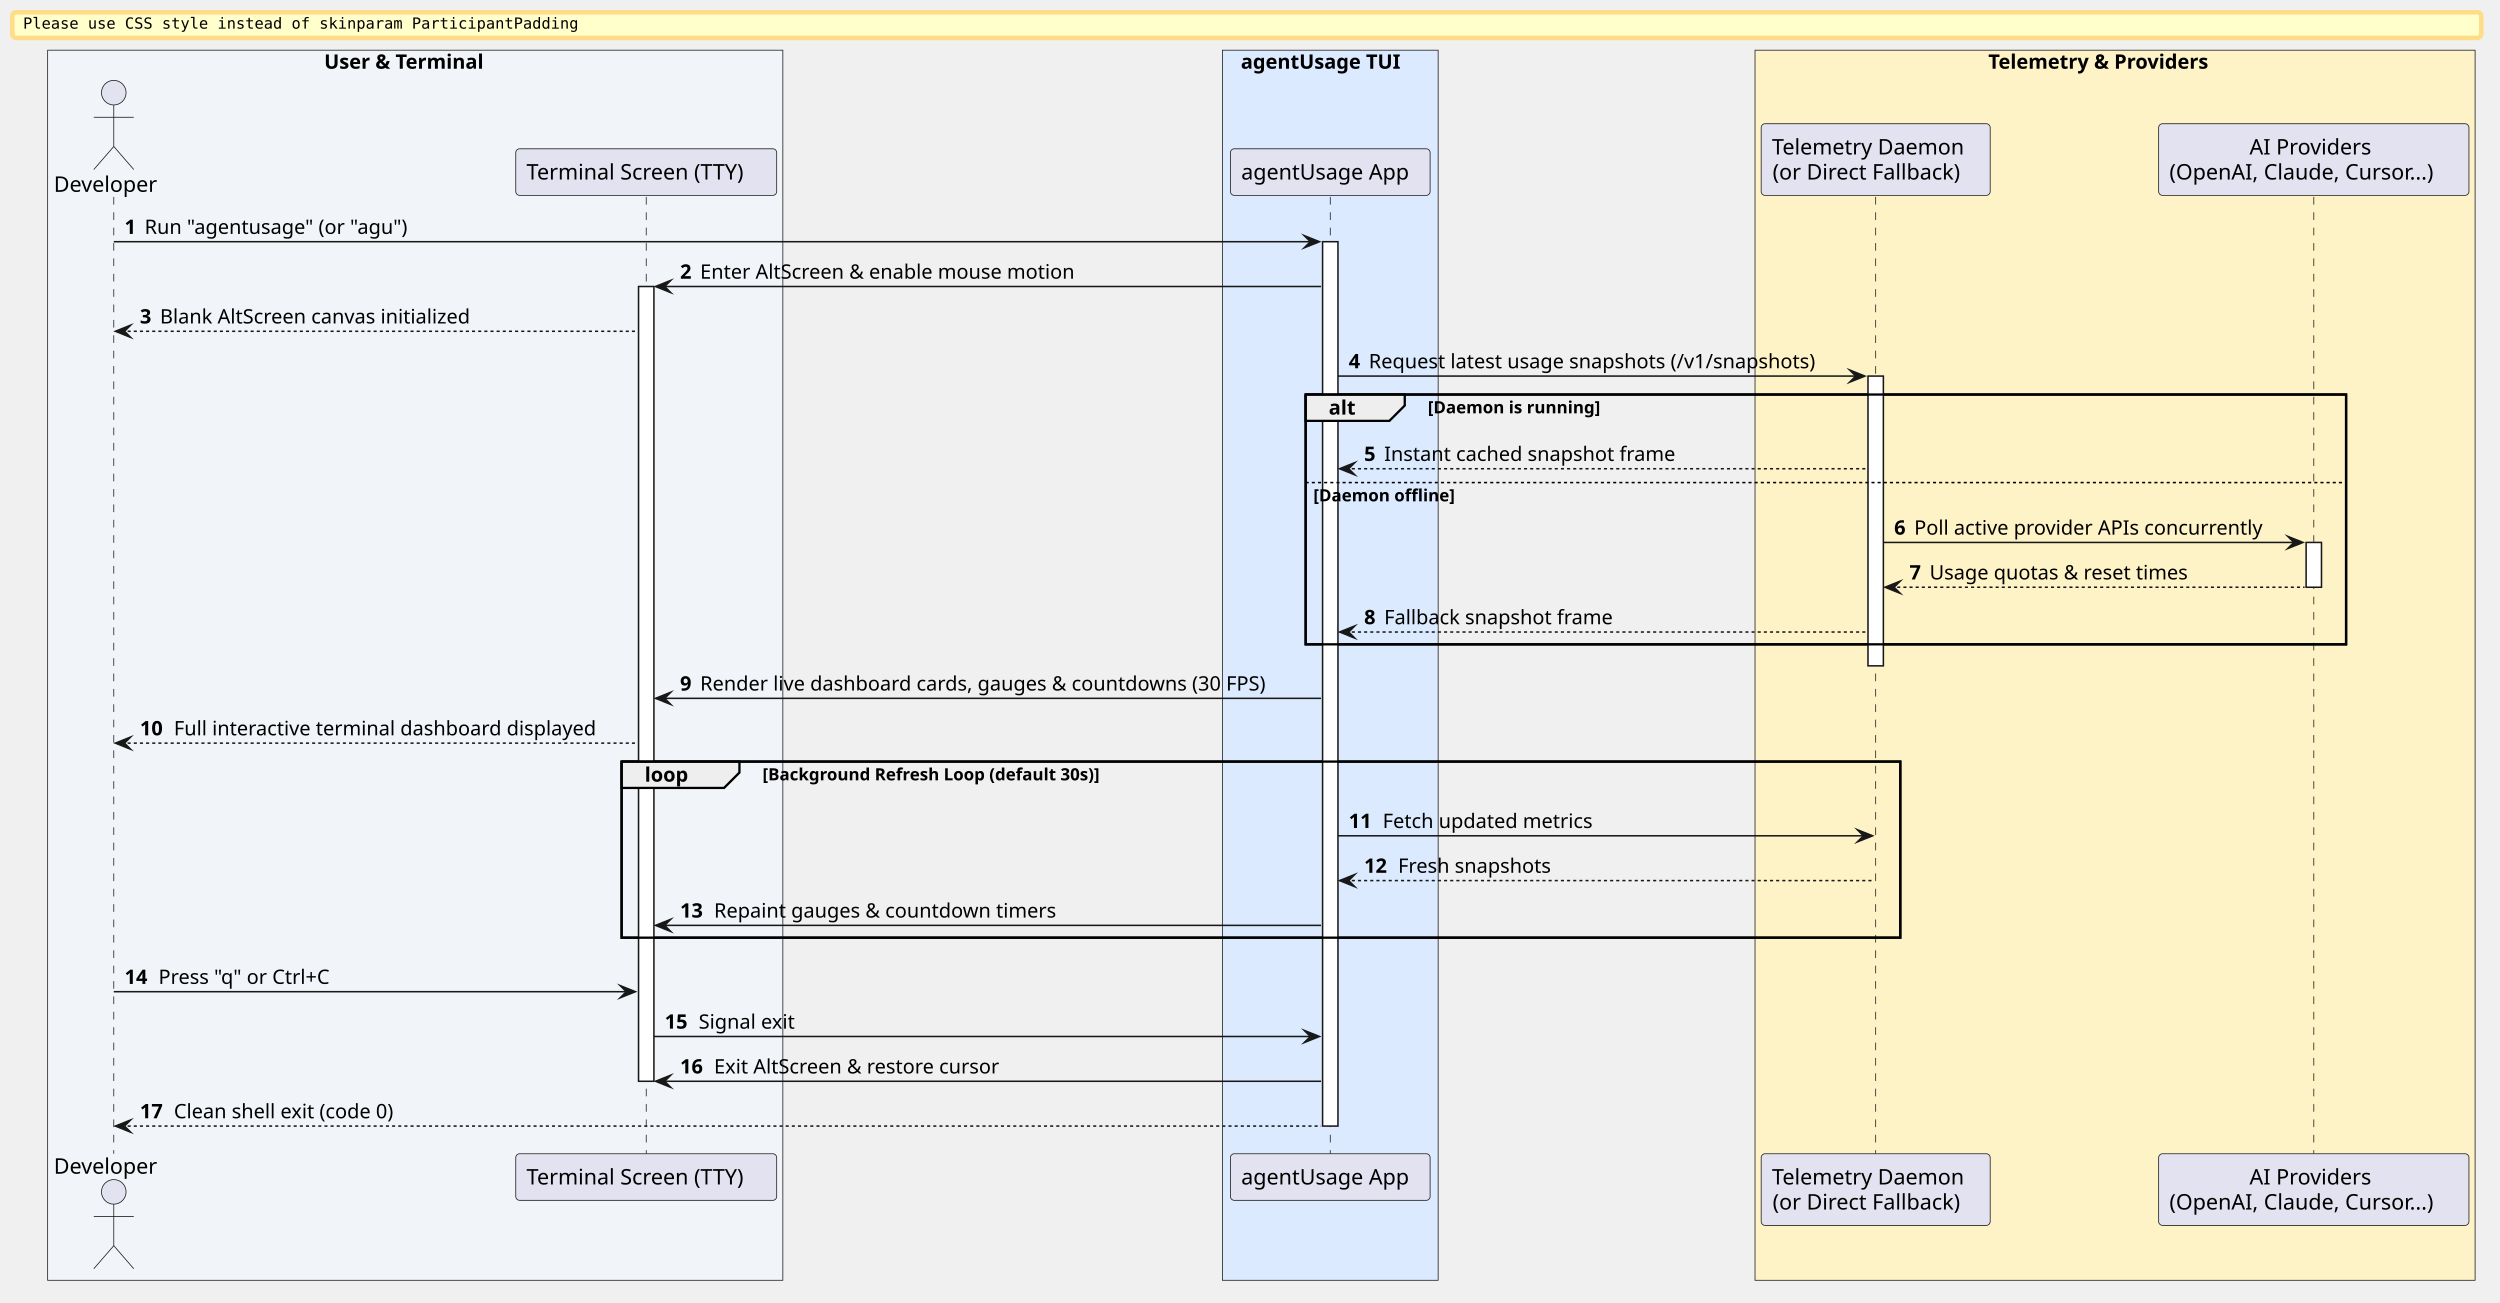
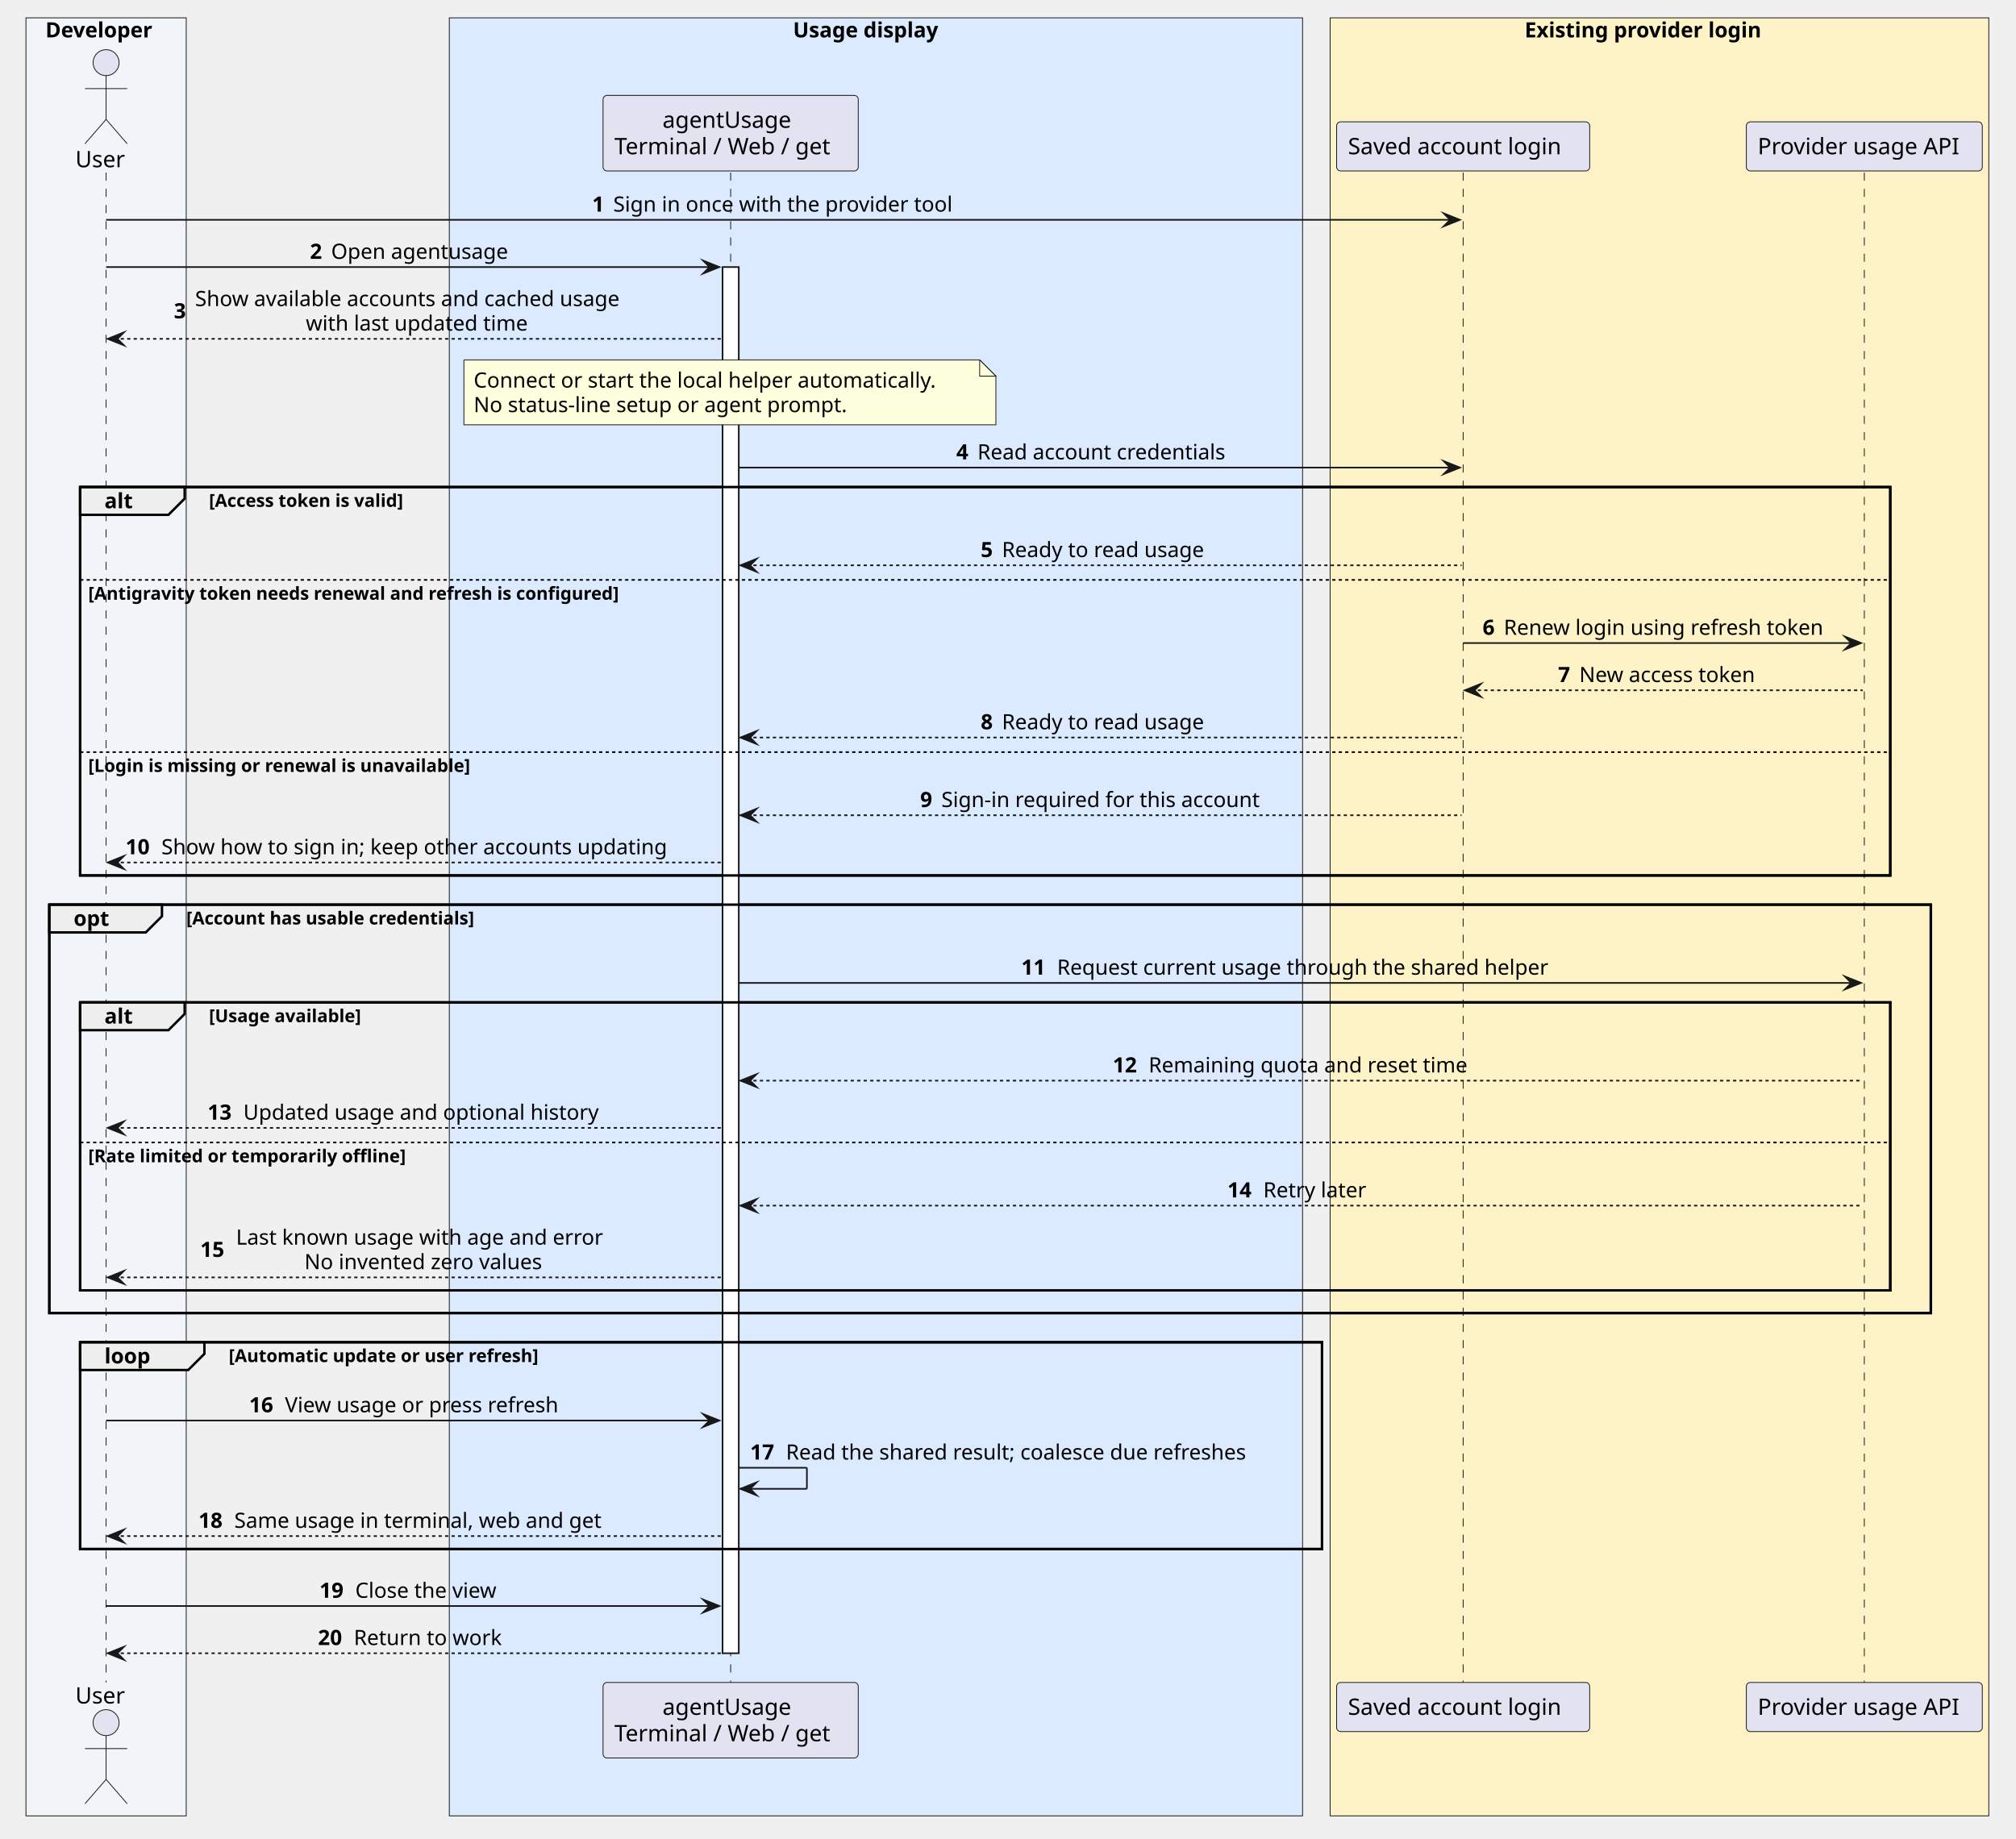
- <svg xmlns="http://www.w3.org/2000/svg" version="1.1" data-diagram-type="SEQUENCE" style="width:1626px;height:847px;background:#FFFFFF;" width="1626px" height="847px" viewBox="0 0 1626 847" zoomAndPan="magnify" preserveAspectRatio="none" contentStyleType="text/css">
+ <svg xmlns="http://www.w3.org/2000/svg" version="1.1" data-diagram-type="SEQUENCE" style="width:1243px;height:1134px;background:#FFFFFF;" width="1243px" height="1134px" viewBox="0 0 1243 1134" zoomAndPan="magnify" preserveAspectRatio="none" contentStyleType="text/css">
  <defs />
  <g font-family="sans-serif" lengthAdjust="spacing">
-     <rect x="8" y="8" width="1605.8" height="16.641" fill="#FFC" style="stroke:#FD8;stroke-width:3;" rx="2.5" ry="2.5" />
-     <text x="15" y="18.641" fill="#000" font-size="10" textLength="361.23" font-family="monospace">Please use CSS style instead of skinparam ParticipantPadding</text>
-     <rect x="31" y="32.641" width="478.164" height="800.055" fill="#F1F5F9" style="stroke:#181818;stroke-width:0.5;" />
-     <text x="210.836" y="44.708" fill="#000" font-size="13" textLength="118.492" font-weight="700">User &amp; Terminal</text>
-     <rect x="795.037" y="32.641" width="140.34" height="800.055" fill="#DBEAFE" style="stroke:#181818;stroke-width:0.5;" />
-     <text x="807.037" y="44.708" fill="#000" font-size="13" textLength="116.34" font-weight="700">agentUsage TUI</text>
-     <rect x="1141.47" y="32.641" width="468.331" height="800.055" fill="#FEF3C7" style="stroke:#181818;stroke-width:0.5;" />
-     <text x="1293.195" y="44.708" fill="#000" font-size="13" textLength="164.88" font-weight="700">Telemetry &amp; Providers</text>
-     <rect x="849.207" y="256.602" width="676.688" height="162.469" fill="none" style="stroke:#000;stroke-width:1.5;" />
-     <rect x="404.309" y="495.336" width="831.635" height="114.531" fill="none" style="stroke:#000;stroke-width:1.5;" />
+     <rect x="16" y="11" width="98.82" height="1108.859" fill="#F1F5F9" style="stroke:#181818;stroke-width:0.5;" />
+     <text x="28" y="23.067" fill="#000" font-size="13" textLength="74.82" font-weight="700">Developer</text>
+     <rect x="277.027" y="11" width="526.091" height="1108.859" fill="#DBEAFE" style="stroke:#181818;stroke-width:0.5;" />
+     <text x="488.961" y="23.067" fill="#000" font-size="13" textLength="102.223" font-weight="700">Usage display</text>
+     <rect x="820.117" y="11" width="406.109" height="1108.859" fill="#FEF3C7" style="stroke:#181818;stroke-width:0.5;" />
+     <text x="940.043" y="23.067" fill="#000" font-size="13" textLength="166.258" font-weight="700">Existing provider login</text>
+     <rect x="49.41" y="300.359" width="1116.072" height="239.539" fill="none" style="stroke:#000;stroke-width:1.5;" />
+     <rect x="30.41" y="557.898" width="1160.072" height="251.867" fill="none" style="stroke:#000;stroke-width:1.5;" />
+     <rect x="49.41" y="618.164" width="1116.072" height="177.602" fill="none" style="stroke:#000;stroke-width:1.5;" />
+     <rect x="49.41" y="827.766" width="765.708" height="127.531" fill="none" style="stroke:#000;stroke-width:1.5;" />
    <g>
-       <rect x="70.501" y="128.07" width="8" height="622.328" fill="#000" fill-opacity="0" />
-       <line x1="74.001" y1="128.07" x2="74.001" y2="750.398" style="stroke:#181818;stroke-width:0.5;stroke-dasharray:5,5;" />
+       <rect x="61.91" y="106.43" width="8" height="931.133" fill="#000" fill-opacity="0" />
+       <line x1="65.41" y1="106.43" x2="65.41" y2="1037.563" style="stroke:#181818;stroke-width:0.5;stroke-dasharray:5,5;" />
    </g>
    <g>
-       <rect x="416.809" y="128.07" width="8" height="622.328" fill="#000" fill-opacity="0" />
-       <line x1="420.309" y1="128.07" x2="420.309" y2="750.398" style="stroke:#181818;stroke-width:0.5;stroke-dasharray:5,5;" />
+       <rect x="447.002" y="106.43" width="8" height="931.133" fill="#000" fill-opacity="0" />
+       <line x1="450.502" y1="106.43" x2="450.502" y2="1037.563" style="stroke:#181818;stroke-width:0.5;stroke-dasharray:5,5;" />
    </g>
    <g>
-       <rect x="415.309" y="186.336" width="10" height="516.93" fill="#FFF" style="stroke:#181818;stroke-width:1;" />
+       <rect x="445.502" y="164.695" width="10" height="854.867" fill="#FFF" style="stroke:#181818;stroke-width:1;" />
    </g>
    <g>
-       <rect x="861.707" y="128.07" width="8" height="622.328" fill="#000" fill-opacity="0" />
-       <line x1="865.207" y1="128.07" x2="865.207" y2="750.398" style="stroke:#181818;stroke-width:0.5;stroke-dasharray:5,5;" />
+       <rect x="898.633" y="106.43" width="8" height="931.133" fill="#000" fill-opacity="0" />
+       <line x1="902.133" y1="106.43" x2="902.133" y2="1037.563" style="stroke:#181818;stroke-width:0.5;stroke-dasharray:5,5;" />
    </g>
    <g>
-       <rect x="860.207" y="157.203" width="10" height="575.195" fill="#FFF" style="stroke:#181818;stroke-width:1;" />
+       <rect x="1145.982" y="106.43" width="8" height="931.133" fill="#000" fill-opacity="0" />
+       <line x1="1149.482" y1="106.43" x2="1149.482" y2="1037.563" style="stroke:#181818;stroke-width:0.5;stroke-dasharray:5,5;" />
    </g>
-     <g>
-       <rect x="1216.444" y="128.07" width="8" height="622.328" fill="#000" fill-opacity="0" />
-       <line x1="1219.944" y1="128.07" x2="1219.944" y2="750.398" style="stroke:#181818;stroke-width:0.5;stroke-dasharray:5,5;" />
-     </g>
-     <g>
-       <rect x="1214.944" y="244.602" width="10" height="188.469" fill="#FFF" style="stroke:#181818;stroke-width:1;" />
-     </g>
-     <g>
-       <rect x="1501.395" y="128.07" width="8" height="622.328" fill="#000" fill-opacity="0" />
-       <line x1="1504.895" y1="128.07" x2="1504.895" y2="750.398" style="stroke:#181818;stroke-width:0.5;stroke-dasharray:5,5;" />
-     </g>
-     <g>
-       <rect x="1499.895" y="352.805" width="10" height="29.133" fill="#FFF" style="stroke:#181818;stroke-width:1;" />
-     </g>
-     <text x="35" y="124.769" fill="#000" font-size="14" textLength="72.003">Developer</text>
-     <ellipse cx="74.001" cy="60.273" rx="8" ry="8" fill="#E2E2F0" style="stroke:#181818;stroke-width:0.5;" />
-     <path d="M74.001,68.273 L74.001,95.273 M61.001,76.273 L87.001,76.273 M74.001,95.273 L61.001,110.273 M74.001,95.273 L87.001,110.273" style="stroke:#181818;stroke-width:0.5;" fill="none" />
-     <rect x="335.455" y="96.773" width="169.709" height="30.297" fill="#E2E2F0" style="stroke:#181818;stroke-width:0.5;" rx="2.5" ry="2.5" />
-     <text x="342.455" y="116.769" fill="#000" font-size="14" textLength="155.709">Terminal Screen (TTY)</text>
-     <rect x="800.275" y="96.773" width="129.862" height="30.297" fill="#E2E2F0" style="stroke:#181818;stroke-width:0.5;" rx="2.5" ry="2.5" />
-     <text x="807.275" y="116.769" fill="#000" font-size="14" textLength="115.862">agentUsage App</text>
-     <rect x="1145.47" y="80.477" width="148.948" height="46.594" fill="#E2E2F0" style="stroke:#181818;stroke-width:0.5;" rx="2.5" ry="2.5" />
-     <text x="1152.47" y="100.472" fill="#000" font-size="14" textLength="134.948">Telemetry Daemon</text>
-     <text x="1152.917" y="116.769" fill="#000" font-size="14" textLength="134.053">(or Direct Fallback)</text>
-     <rect x="1403.99" y="80.477" width="201.811" height="46.594" fill="#E2E2F0" style="stroke:#181818;stroke-width:0.5;" rx="2.5" ry="2.5" />
-     <text x="1463.073" y="100.472" fill="#000" font-size="14" textLength="83.645">AI Providers</text>
-     <text x="1410.99" y="116.769" fill="#000" font-size="14" textLength="187.811">(OpenAI, Claude, Cursor...)</text>
-     <text x="35" y="763.394" fill="#000" font-size="14" textLength="72.003">Developer</text>
-     <ellipse cx="74.001" cy="775.195" rx="8" ry="8" fill="#E2E2F0" style="stroke:#181818;stroke-width:0.5;" />
-     <path d="M74.001,783.195 L74.001,810.195 M61.001,791.195 L87.001,791.195 M74.001,810.195 L61.001,825.195 M74.001,810.195 L87.001,825.195" style="stroke:#181818;stroke-width:0.5;" fill="none" />
-     <rect x="335.455" y="750.398" width="169.709" height="30.297" fill="#E2E2F0" style="stroke:#181818;stroke-width:0.5;" rx="2.5" ry="2.5" />
-     <text x="342.455" y="770.394" fill="#000" font-size="14" textLength="155.709">Terminal Screen (TTY)</text>
-     <rect x="800.275" y="750.398" width="129.862" height="30.297" fill="#E2E2F0" style="stroke:#181818;stroke-width:0.5;" rx="2.5" ry="2.5" />
-     <text x="807.275" y="770.394" fill="#000" font-size="14" textLength="115.862">agentUsage App</text>
-     <rect x="1145.47" y="750.398" width="148.948" height="46.594" fill="#E2E2F0" style="stroke:#181818;stroke-width:0.5;" rx="2.5" ry="2.5" />
-     <text x="1152.47" y="770.394" fill="#000" font-size="14" textLength="134.948">Telemetry Daemon</text>
-     <text x="1152.917" y="786.69" fill="#000" font-size="14" textLength="134.053">(or Direct Fallback)</text>
-     <rect x="1403.99" y="750.398" width="201.811" height="46.594" fill="#E2E2F0" style="stroke:#181818;stroke-width:0.5;" rx="2.5" ry="2.5" />
-     <text x="1463.073" y="770.394" fill="#000" font-size="14" textLength="83.645">AI Providers</text>
-     <text x="1410.99" y="786.69" fill="#000" font-size="14" textLength="187.811">(OpenAI, Claude, Cursor...)</text>
-     <polygon points="848.207,153.203,858.207,157.203,848.207,161.203,852.207,157.203" fill="#181818" style="stroke:#181818;stroke-width:1;stroke-linejoin:miter;stroke-miterlimit:10;" />
-     <line x1="74.001" y1="157.203" x2="854.207" y2="157.203" style="stroke:#181818;stroke-width:1;" />
-     <text x="81.001" y="152.137" fill="#000" font-size="13" font-weight="700">1</text>
-     <text x="94.047" y="152.137" fill="#000" font-size="13" textLength="186.507">Run "agentusage" (or "agu")</text>
-     <polygon points="436.309,182.336,426.309,186.336,436.309,190.336,432.309,186.336" fill="#181818" style="stroke:#181818;stroke-width:1;stroke-linejoin:miter;stroke-miterlimit:10;" />
-     <line x1="430.309" y1="186.336" x2="859.207" y2="186.336" style="stroke:#181818;stroke-width:1;" />
-     <text x="442.309" y="181.27" fill="#000" font-size="13" font-weight="700">2</text>
-     <text x="455.354" y="181.27" fill="#000" font-size="13" textLength="261.485">Enter AltScreen &amp; enable mouse motion</text>
-     <polygon points="85.001,211.469,75.001,215.469,85.001,219.469,81.001,215.469" fill="#181818" style="stroke:#181818;stroke-width:1;stroke-linejoin:miter;stroke-miterlimit:10;" />
-     <line x1="79.001" y1="215.469" x2="414.309" y2="215.469" style="stroke:#181818;stroke-width:1;stroke-dasharray:2,2;" />
-     <text x="91.001" y="210.403" fill="#000" font-size="13" font-weight="700">3</text>
-     <text x="104.047" y="210.403" fill="#000" font-size="13" textLength="219.464">Blank AltScreen canvas initialized</text>
-     <polygon points="1202.944,240.602,1212.944,244.602,1202.944,248.602,1206.944,244.602" fill="#181818" style="stroke:#181818;stroke-width:1;stroke-linejoin:miter;stroke-miterlimit:10;" />
-     <line x1="870.207" y1="244.602" x2="1208.944" y2="244.602" style="stroke:#181818;stroke-width:1;" />
-     <text x="877.207" y="239.536" fill="#000" font-size="13" font-weight="700">4</text>
-     <text x="890.252" y="239.536" fill="#000" font-size="13" textLength="312.692">Request latest usage snapshots (/v1/snapshots)</text>
-     <path d="M849.207,256.602 L913.649,256.602 L913.649,263.734 L903.649,273.734 L849.207,273.734 L849.207,256.602" style="stroke:#000;stroke-width:1.5;" fill="#EEE" />
-     <rect x="849.207" y="256.602" width="676.688" height="162.469" fill="none" style="stroke:#000;stroke-width:1.5;" />
-     <text x="864.207" y="269.668" fill="#000" font-size="13" textLength="19.443" font-weight="700">alt</text>
-     <text x="928.649" y="268.812" fill="#000" font-size="11" textLength="127.29" font-weight="700">[Daemon is running]</text>
-     <polygon points="881.207,300.867,871.207,304.867,881.207,308.867,877.207,304.867" fill="#181818" style="stroke:#181818;stroke-width:1;stroke-linejoin:miter;stroke-miterlimit:10;" />
-     <line x1="875.207" y1="304.867" x2="1213.944" y2="304.867" style="stroke:#181818;stroke-width:1;stroke-dasharray:2,2;" />
-     <text x="887.207" y="299.801" fill="#000" font-size="13" font-weight="700">5</text>
-     <text x="900.252" y="299.801" fill="#000" font-size="13" textLength="202.236">Instant cached snapshot frame</text>
-     <line x1="849.207" y1="313.867" x2="1525.895" y2="313.867" style="stroke:#000;stroke-width:1;stroke-dasharray:2,2;" />
-     <text x="854.207" y="326.078" fill="#000" font-size="11" textLength="104.709" font-weight="700">[Daemon offline]</text>
-     <polygon points="1487.895,348.805,1497.895,352.805,1487.895,356.805,1491.895,352.805" fill="#181818" style="stroke:#181818;stroke-width:1;stroke-linejoin:miter;stroke-miterlimit:10;" />
-     <line x1="1224.944" y1="352.805" x2="1493.895" y2="352.805" style="stroke:#181818;stroke-width:1;" />
-     <text x="1231.944" y="347.739" fill="#000" font-size="13" font-weight="700">6</text>
-     <text x="1244.989" y="347.739" fill="#000" font-size="13" textLength="242.906">Poll active provider APIs concurrently</text>
-     <polygon points="1235.944,377.938,1225.944,381.938,1235.944,385.938,1231.944,381.938" fill="#181818" style="stroke:#181818;stroke-width:1;stroke-linejoin:miter;stroke-miterlimit:10;" />
-     <line x1="1229.944" y1="381.938" x2="1498.895" y2="381.938" style="stroke:#181818;stroke-width:1;stroke-dasharray:2,2;" />
-     <text x="1241.944" y="376.872" fill="#000" font-size="13" font-weight="700">7</text>
-     <text x="1254.989" y="376.872" fill="#000" font-size="13" textLength="180.807">Usage quotas &amp; reset times</text>
-     <polygon points="881.207,407.07,871.207,411.07,881.207,415.07,877.207,411.07" fill="#181818" style="stroke:#181818;stroke-width:1;stroke-linejoin:miter;stroke-miterlimit:10;" />
-     <line x1="875.207" y1="411.07" x2="1213.944" y2="411.07" style="stroke:#181818;stroke-width:1;stroke-dasharray:2,2;" />
-     <text x="887.207" y="406.004" fill="#000" font-size="13" font-weight="700">8</text>
-     <text x="900.252" y="406.004" fill="#000" font-size="13" textLength="159.669">Fallback snapshot frame</text>
-     <polygon points="436.309,450.203,426.309,454.203,436.309,458.203,432.309,454.203" fill="#181818" style="stroke:#181818;stroke-width:1;stroke-linejoin:miter;stroke-miterlimit:10;" />
-     <line x1="430.309" y1="454.203" x2="859.207" y2="454.203" style="stroke:#181818;stroke-width:1;" />
-     <text x="442.309" y="449.137" fill="#000" font-size="13" font-weight="700">9</text>
-     <text x="455.354" y="449.137" fill="#000" font-size="13" textLength="397.852">Render live dashboard cards, gauges &amp; countdowns (30 FPS)</text>
-     <polygon points="85.001,479.336,75.001,483.336,85.001,487.336,81.001,483.336" fill="#181818" style="stroke:#181818;stroke-width:1;stroke-linejoin:miter;stroke-miterlimit:10;" />
-     <line x1="79.001" y1="483.336" x2="414.309" y2="483.336" style="stroke:#181818;stroke-width:1;stroke-dasharray:2,2;" />
-     <text x="91.001" y="478.27" fill="#000" font-size="13" textLength="18.091" font-weight="700">10</text>
-     <text x="113.092" y="478.27" fill="#000" font-size="13" textLength="295.217">Full interactive terminal dashboard displayed</text>
-     <path d="M404.309,495.336 L480.933,495.336 L480.933,502.469 L470.933,512.469 L404.309,512.469 L404.309,495.336" style="stroke:#000;stroke-width:1.5;" fill="#EEE" />
-     <rect x="404.309" y="495.336" width="831.635" height="114.531" fill="none" style="stroke:#000;stroke-width:1.5;" />
-     <text x="419.309" y="508.403" fill="#000" font-size="13" textLength="31.624" font-weight="700">loop</text>
-     <text x="495.933" y="507.546" fill="#000" font-size="11" textLength="253.698" font-weight="700">[Background Refresh Loop (default 30s)]</text>
-     <polygon points="1207.944,539.602,1217.944,543.602,1207.944,547.602,1211.944,543.602" fill="#181818" style="stroke:#181818;stroke-width:1;stroke-linejoin:miter;stroke-miterlimit:10;" />
-     <line x1="870.207" y1="543.602" x2="1213.944" y2="543.602" style="stroke:#181818;stroke-width:1;" />
-     <text x="877.207" y="538.536" fill="#000" font-size="13" textLength="18.091" font-weight="700">11</text>
-     <text x="899.297" y="538.536" fill="#000" font-size="13" textLength="146.917">Fetch updated metrics</text>
-     <polygon points="881.207,568.734,871.207,572.734,881.207,576.734,877.207,572.734" fill="#181818" style="stroke:#181818;stroke-width:1;stroke-linejoin:miter;stroke-miterlimit:10;" />
-     <line x1="875.207" y1="572.734" x2="1218.944" y2="572.734" style="stroke:#181818;stroke-width:1;stroke-dasharray:2,2;" />
-     <text x="887.207" y="567.668" fill="#000" font-size="13" textLength="18.091" font-weight="700">12</text>
-     <text x="909.297" y="567.668" fill="#000" font-size="13" textLength="106.031">Fresh snapshots</text>
-     <polygon points="436.309,597.867,426.309,601.867,436.309,605.867,432.309,601.867" fill="#181818" style="stroke:#181818;stroke-width:1;stroke-linejoin:miter;stroke-miterlimit:10;" />
-     <line x1="430.309" y1="601.867" x2="859.207" y2="601.867" style="stroke:#181818;stroke-width:1;" />
-     <text x="442.309" y="596.801" fill="#000" font-size="13" textLength="18.091" font-weight="700">13</text>
-     <text x="464.4" y="596.801" fill="#000" font-size="13" textLength="237.586">Repaint gauges &amp; countdown timers</text>
-     <polygon points="403.309,641,413.309,645,403.309,649,407.309,645" fill="#181818" style="stroke:#181818;stroke-width:1;stroke-linejoin:miter;stroke-miterlimit:10;" />
-     <line x1="74.001" y1="645" x2="409.309" y2="645" style="stroke:#181818;stroke-width:1;" />
-     <text x="81.001" y="639.934" fill="#000" font-size="13" textLength="18.091" font-weight="700">14</text>
-     <text x="103.092" y="639.934" fill="#000" font-size="13" textLength="123.735">Press "q" or Ctrl+C</text>
-     <polygon points="848.207,670.133,858.207,674.133,848.207,678.133,852.207,674.133" fill="#181818" style="stroke:#181818;stroke-width:1;stroke-linejoin:miter;stroke-miterlimit:10;" />
-     <line x1="425.309" y1="674.133" x2="854.207" y2="674.133" style="stroke:#181818;stroke-width:1;" />
-     <text x="432.309" y="669.067" fill="#000" font-size="13" textLength="18.091" font-weight="700">15</text>
-     <text x="454.4" y="669.067" fill="#000" font-size="13" textLength="68.466">Signal exit</text>
-     <polygon points="436.309,699.266,426.309,703.266,436.309,707.266,432.309,703.266" fill="#181818" style="stroke:#181818;stroke-width:1;stroke-linejoin:miter;stroke-miterlimit:10;" />
-     <line x1="430.309" y1="703.266" x2="859.207" y2="703.266" style="stroke:#181818;stroke-width:1;" />
-     <text x="442.309" y="698.2" fill="#000" font-size="13" textLength="18.091" font-weight="700">16</text>
-     <text x="464.4" y="698.2" fill="#000" font-size="13" textLength="201.176">Exit AltScreen &amp; restore cursor</text>
-     <polygon points="85.001,728.398,75.001,732.398,85.001,736.398,81.001,732.398" fill="#181818" style="stroke:#181818;stroke-width:1;stroke-linejoin:miter;stroke-miterlimit:10;" />
-     <line x1="79.001" y1="732.398" x2="859.207" y2="732.398" style="stroke:#181818;stroke-width:1;stroke-dasharray:2,2;" />
-     <text x="91.001" y="727.333" fill="#000" font-size="13" textLength="18.091" font-weight="700">17</text>
-     <text x="113.092" y="727.333" fill="#000" font-size="13" textLength="157.822">Clean shell exit (code 0)</text>
+     <text x="46.455" y="103.128" fill="#000" font-size="14" textLength="31.91">User</text>
+     <ellipse cx="65.41" cy="38.633" rx="8" ry="8" fill="#E2E2F0" style="stroke:#181818;stroke-width:0.5;" />
+     <path d="M65.41,46.633 L65.41,73.633 M52.41,54.633 L78.41,54.633 M65.41,73.633 L52.41,88.633 M65.41,73.633 L78.41,88.633" style="stroke:#181818;stroke-width:0.5;" fill="none" />
+     <rect x="371.823" y="58.836" width="157.356" height="46.594" fill="#E2E2F0" style="stroke:#181818;stroke-width:0.5;" rx="2.5" ry="2.5" />
+     <text x="408.471" y="78.831" fill="#000" font-size="14" textLength="84.062">agentUsage</text>
+     <text x="378.823" y="95.128" fill="#000" font-size="14" textLength="143.356">Terminal / Web / get</text>
+     <rect x="824.117" y="75.133" width="156.03" height="30.297" fill="#E2E2F0" style="stroke:#181818;stroke-width:0.5;" rx="2.5" ry="2.5" />
+     <text x="831.117" y="95.128" fill="#000" font-size="14" textLength="142.03">Saved account login</text>
+     <rect x="1076.738" y="75.133" width="145.489" height="30.297" fill="#E2E2F0" style="stroke:#181818;stroke-width:0.5;" rx="2.5" ry="2.5" />
+     <text x="1083.738" y="95.128" fill="#000" font-size="14" textLength="131.489">Provider usage API</text>
+     <text x="46.455" y="1050.558" fill="#000" font-size="14" textLength="31.91">User</text>
+     <ellipse cx="65.41" cy="1062.359" rx="8" ry="8" fill="#E2E2F0" style="stroke:#181818;stroke-width:0.5;" />
+     <path d="M65.41,1070.359 L65.41,1097.359 M52.41,1078.359 L78.41,1078.359 M65.41,1097.359 L52.41,1112.359 M65.41,1097.359 L78.41,1112.359" style="stroke:#181818;stroke-width:0.5;" fill="none" />
+     <rect x="371.823" y="1037.563" width="157.356" height="46.594" fill="#E2E2F0" style="stroke:#181818;stroke-width:0.5;" rx="2.5" ry="2.5" />
+     <text x="408.471" y="1057.558" fill="#000" font-size="14" textLength="84.062">agentUsage</text>
+     <text x="378.823" y="1073.854" fill="#000" font-size="14" textLength="143.356">Terminal / Web / get</text>
+     <rect x="824.117" y="1037.563" width="156.03" height="30.297" fill="#E2E2F0" style="stroke:#181818;stroke-width:0.5;" rx="2.5" ry="2.5" />
+     <text x="831.117" y="1057.558" fill="#000" font-size="14" textLength="142.03">Saved account login</text>
+     <rect x="1076.738" y="1037.563" width="145.489" height="30.297" fill="#E2E2F0" style="stroke:#181818;stroke-width:0.5;" rx="2.5" ry="2.5" />
+     <text x="1083.738" y="1057.558" fill="#000" font-size="14" textLength="131.489">Provider usage API</text>
+     <polygon points="890.133,131.563,900.133,135.563,890.133,139.563,894.133,135.563" fill="#181818" style="stroke:#181818;stroke-width:1;stroke-linejoin:miter;stroke-miterlimit:10;" />
+     <line x1="65.41" y1="135.563" x2="896.133" y2="135.563" style="stroke:#181818;stroke-width:1;" />
+     <text x="365.089" y="130.497" fill="#000" font-size="13" font-weight="700">1</text>
+     <text x="378.134" y="130.497" fill="#000" font-size="13" textLength="224.32">Sign in once with the provider tool</text>
+     <polygon points="433.502,160.695,443.502,164.695,433.502,168.695,437.502,164.695" fill="#181818" style="stroke:#181818;stroke-width:1;stroke-linejoin:miter;stroke-miterlimit:10;" />
+     <line x1="65.41" y1="164.695" x2="439.502" y2="164.695" style="stroke:#181818;stroke-width:1;" />
+     <text x="191.115" y="159.629" fill="#000" font-size="13" font-weight="700">2</text>
+     <text x="204.161" y="159.629" fill="#000" font-size="13" textLength="115.635">Open agentusage</text>
+     <polygon points="76.41,204.961,66.41,208.961,76.41,212.961,72.41,208.961" fill="#181818" style="stroke:#181818;stroke-width:1;stroke-linejoin:miter;stroke-miterlimit:10;" />
+     <line x1="70.41" y1="208.961" x2="444.502" y2="208.961" style="stroke:#181818;stroke-width:1;stroke-dasharray:2,2;" />
+     <text x="107.225" y="196.329" fill="#000" font-size="13" font-weight="700">3</text>
+     <text x="120.27" y="188.762" fill="#000" font-size="13" textLength="283.417">Show available accounts and cached usage</text>
+     <text x="188.552" y="203.895" fill="#000" font-size="13" textLength="146.853">with last updated time</text>
+     <path d="M286.027,221.961 L286.027,261.961 L614.027,261.961 L614.027,231.961 L604.027,221.961 L286.027,221.961" style="stroke:#181818;stroke-width:0.5;" fill="#FEFFDD" />
+     <path d="M604.027,221.961 L604.027,231.961 L614.027,231.961 L604.027,221.961" style="stroke:#181818;stroke-width:0.5;" fill="#FEFFDD" />
+     <text x="292.027" y="239.028" fill="#000" font-size="13" textLength="307.95">Connect or start the local helper automatically.</text>
+     <text x="292.027" y="254.161" fill="#000" font-size="13" textLength="245.343">No status-line setup or agent prompt.</text>
+     <polygon points="890.133,284.359,900.133,288.359,890.133,292.359,894.133,288.359" fill="#181818" style="stroke:#181818;stroke-width:1;stroke-linejoin:miter;stroke-miterlimit:10;" />
+     <line x1="455.502" y1="288.359" x2="896.133" y2="288.359" style="stroke:#181818;stroke-width:1;" />
+     <text x="589.623" y="283.293" fill="#000" font-size="13" font-weight="700">4</text>
+     <text x="602.668" y="283.293" fill="#000" font-size="13" textLength="165.344">Read account credentials</text>
+     <path d="M49.41,300.359 L113.853,300.359 L113.853,307.492 L103.853,317.492 L49.41,317.492 L49.41,300.359" style="stroke:#000;stroke-width:1.5;" fill="#EEE" />
+     <rect x="49.41" y="300.359" width="1116.072" height="239.539" fill="none" style="stroke:#000;stroke-width:1.5;" />
+     <text x="64.41" y="313.426" fill="#000" font-size="13" textLength="19.443" font-weight="700">alt</text>
+     <text x="128.853" y="312.57" fill="#000" font-size="11" textLength="139.401" font-weight="700">[Access token is valid]</text>
+     <polygon points="466.502,344.625,456.502,348.625,466.502,352.625,462.502,348.625" fill="#181818" style="stroke:#181818;stroke-width:1;stroke-linejoin:miter;stroke-miterlimit:10;" />
+     <line x1="460.502" y1="348.625" x2="901.133" y2="348.625" style="stroke:#181818;stroke-width:1;stroke-dasharray:2,2;" />
+     <text x="604.705" y="343.559" fill="#000" font-size="13" font-weight="700">5</text>
+     <text x="617.75" y="343.559" fill="#000" font-size="13" textLength="135.18">Ready to read usage</text>
+     <line x1="49.41" y1="357.625" x2="1165.482" y2="357.625" style="stroke:#000;stroke-width:1;stroke-dasharray:2,2;" />
+     <text x="54.41" y="369.835" fill="#000" font-size="11" textLength="373.764" font-weight="700">[Antigravity token needs renewal and refresh is configured]</text>
+     <polygon points="1137.482,392.563,1147.482,396.563,1137.482,400.563,1141.482,396.563" fill="#181818" style="stroke:#181818;stroke-width:1;stroke-linejoin:miter;stroke-miterlimit:10;" />
+     <line x1="902.133" y1="396.563" x2="1143.482" y2="396.563" style="stroke:#181818;stroke-width:1;" />
+     <text x="914.133" y="391.497" fill="#000" font-size="13" font-weight="700">6</text>
+     <text x="927.178" y="391.497" fill="#000" font-size="13" textLength="210.304">Renew login using refresh token</text>
+     <polygon points="913.133,421.695,903.133,425.695,913.133,429.695,909.133,425.695" fill="#181818" style="stroke:#181818;stroke-width:1;stroke-linejoin:miter;stroke-miterlimit:10;" />
+     <line x1="907.133" y1="425.695" x2="1148.482" y2="425.695" style="stroke:#181818;stroke-width:1;stroke-dasharray:2,2;" />
+     <text x="960.664" y="420.629" fill="#000" font-size="13" font-weight="700">7</text>
+     <text x="973.709" y="420.629" fill="#000" font-size="13" textLength="117.241">New access token</text>
+     <polygon points="466.502,450.828,456.502,454.828,466.502,458.828,462.502,454.828" fill="#181818" style="stroke:#181818;stroke-width:1;stroke-linejoin:miter;stroke-miterlimit:10;" />
+     <line x1="460.502" y1="454.828" x2="901.133" y2="454.828" style="stroke:#181818;stroke-width:1;stroke-dasharray:2,2;" />
+     <text x="604.705" y="449.762" fill="#000" font-size="13" font-weight="700">8</text>
+     <text x="617.75" y="449.762" fill="#000" font-size="13" textLength="135.18">Ready to read usage</text>
+     <line x1="49.41" y1="463.828" x2="1165.482" y2="463.828" style="stroke:#000;stroke-width:1;stroke-dasharray:2,2;" />
+     <text x="54.41" y="476.039" fill="#000" font-size="11" textLength="269.774" font-weight="700">[Login is missing or renewal is unavailable]</text>
+     <polygon points="466.502,498.766,456.502,502.766,466.502,506.766,462.502,502.766" fill="#181818" style="stroke:#181818;stroke-width:1;stroke-linejoin:miter;stroke-miterlimit:10;" />
+     <line x1="460.502" y1="502.766" x2="901.133" y2="502.766" style="stroke:#181818;stroke-width:1;stroke-dasharray:2,2;" />
+     <text x="567.368" y="497.7" fill="#000" font-size="13" font-weight="700">9</text>
+     <text x="580.413" y="497.7" fill="#000" font-size="13" textLength="209.854">Sign-in required for this account</text>
+     <polygon points="76.41,527.898,66.41,531.898,76.41,535.898,72.41,531.898" fill="#181818" style="stroke:#181818;stroke-width:1;stroke-linejoin:miter;stroke-miterlimit:10;" />
+     <line x1="70.41" y1="531.898" x2="444.502" y2="531.898" style="stroke:#181818;stroke-width:1;stroke-dasharray:2,2;" />
+     <text x="77.41" y="526.833" fill="#000" font-size="13" textLength="18.091" font-weight="700">10</text>
+     <text x="99.501" y="526.833" fill="#000" font-size="13" textLength="334.001">Show how to sign in; keep other accounts updating</text>
+     <path d="M30.41,557.898 L99.861,557.898 L99.861,565.031 L89.861,575.031 L30.41,575.031 L30.41,557.898" style="stroke:#000;stroke-width:1.5;" fill="#EEE" />
+     <rect x="30.41" y="557.898" width="1160.072" height="251.867" fill="none" style="stroke:#000;stroke-width:1.5;" />
+     <text x="45.41" y="570.965" fill="#000" font-size="13" textLength="24.451" font-weight="700">opt</text>
+     <text x="114.861" y="570.109" fill="#000" font-size="11" textLength="203.624" font-weight="700">[Account has usable credentials]</text>
+     <polygon points="1137.482,602.164,1147.482,606.164,1137.482,610.164,1141.482,606.164" fill="#181818" style="stroke:#181818;stroke-width:1;stroke-linejoin:miter;stroke-miterlimit:10;" />
+     <line x1="455.502" y1="606.164" x2="1143.482" y2="606.164" style="stroke:#181818;stroke-width:1;" />
+     <text x="629.677" y="601.098" fill="#000" font-size="13" textLength="18.091" font-weight="700">11</text>
+     <text x="651.767" y="601.098" fill="#000" font-size="13" textLength="323.54">Request current usage through the shared helper</text>
+     <path d="M49.41,618.164 L113.853,618.164 L113.853,625.297 L103.853,635.297 L49.41,635.297 L49.41,618.164" style="stroke:#000;stroke-width:1.5;" fill="#EEE" />
+     <rect x="49.41" y="618.164" width="1116.072" height="177.602" fill="none" style="stroke:#000;stroke-width:1.5;" />
+     <text x="64.41" y="631.231" fill="#000" font-size="13" textLength="19.443" font-weight="700">alt</text>
+     <text x="128.853" y="630.375" fill="#000" font-size="11" textLength="108.206" font-weight="700">[Usage available]</text>
+     <polygon points="466.502,662.43,456.502,666.43,466.502,670.43,462.502,666.43" fill="#181818" style="stroke:#181818;stroke-width:1;stroke-linejoin:miter;stroke-miterlimit:10;" />
+     <line x1="460.502" y1="666.43" x2="1148.482" y2="666.43" style="stroke:#181818;stroke-width:1;stroke-dasharray:2,2;" />
+     <text x="686.101" y="661.364" fill="#000" font-size="13" textLength="18.091" font-weight="700">12</text>
+     <text x="708.192" y="661.364" fill="#000" font-size="13" textLength="210.691">Remaining quota and reset time</text>
+     <polygon points="76.41,691.563,66.41,695.563,76.41,699.563,72.41,695.563" fill="#181818" style="stroke:#181818;stroke-width:1;stroke-linejoin:miter;stroke-miterlimit:10;" />
+     <line x1="70.41" y1="695.563" x2="444.502" y2="695.563" style="stroke:#181818;stroke-width:1;stroke-dasharray:2,2;" />
+     <text x="127.937" y="690.497" fill="#000" font-size="13" textLength="18.091" font-weight="700">13</text>
+     <text x="150.028" y="690.497" fill="#000" font-size="13" textLength="232.946">Updated usage and optional history</text>
+     <line x1="49.41" y1="704.563" x2="1165.482" y2="704.563" style="stroke:#000;stroke-width:1;stroke-dasharray:2,2;" />
+     <text x="54.41" y="716.773" fill="#000" font-size="11" textLength="222.89" font-weight="700">[Rate limited or temporarily offline]</text>
+     <polygon points="466.502,739.5,456.502,743.5,466.502,747.5,462.502,743.5" fill="#181818" style="stroke:#181818;stroke-width:1;stroke-linejoin:miter;stroke-miterlimit:10;" />
+     <line x1="460.502" y1="743.5" x2="1148.482" y2="743.5" style="stroke:#181818;stroke-width:1;stroke-dasharray:2,2;" />
+     <text x="756.788" y="738.434" fill="#000" font-size="13" textLength="18.091" font-weight="700">14</text>
+     <text x="778.879" y="738.434" fill="#000" font-size="13" textLength="69.316">Retry later</text>
+     <polygon points="76.41,783.766,66.41,787.766,76.41,791.766,72.41,787.766" fill="#181818" style="stroke:#181818;stroke-width:1;stroke-linejoin:miter;stroke-miterlimit:10;" />
+     <line x1="70.41" y1="787.766" x2="444.502" y2="787.766" style="stroke:#181818;stroke-width:1;stroke-dasharray:2,2;" />
+     <text x="123.443" y="775.133" fill="#000" font-size="13" textLength="18.091" font-weight="700">15</text>
+     <text x="145.534" y="767.567" fill="#000" font-size="13" textLength="241.935">Last known usage with age and error</text>
+     <text x="187.698" y="782.7" fill="#000" font-size="13" textLength="157.606">No invented zero values</text>
+     <path d="M49.41,827.766 L126.034,827.766 L126.034,834.898 L116.034,844.898 L49.41,844.898 L49.41,827.766" style="stroke:#000;stroke-width:1.5;" fill="#EEE" />
+     <rect x="49.41" y="827.766" width="765.708" height="127.531" fill="none" style="stroke:#000;stroke-width:1.5;" />
+     <text x="64.41" y="840.833" fill="#000" font-size="13" textLength="31.624" font-weight="700">loop</text>
+     <text x="141.034" y="839.976" fill="#000" font-size="11" textLength="217.868" font-weight="700">[Automatic update or user refresh]</text>
+     <polygon points="433.502,872.031,443.502,876.031,433.502,880.031,437.502,876.031" fill="#181818" style="stroke:#181818;stroke-width:1;stroke-linejoin:miter;stroke-miterlimit:10;" />
+     <line x1="65.41" y1="876.031" x2="439.502" y2="876.031" style="stroke:#181818;stroke-width:1;" />
+     <text x="153.607" y="870.965" fill="#000" font-size="13" textLength="18.091" font-weight="700">16</text>
+     <text x="175.698" y="870.965" fill="#000" font-size="13" textLength="181.606">View usage or press refresh</text>
+     <line x1="455.502" y1="905.164" x2="497.502" y2="905.164" style="stroke:#181818;stroke-width:1;" />
+     <line x1="497.502" y1="905.164" x2="497.502" y2="918.164" style="stroke:#181818;stroke-width:1;" />
+     <line x1="456.502" y1="918.164" x2="497.502" y2="918.164" style="stroke:#181818;stroke-width:1;" />
+     <polygon points="466.502,914.164,456.502,918.164,466.502,922.164,462.502,918.164" fill="#181818" style="stroke:#181818;stroke-width:1;stroke-linejoin:miter;stroke-miterlimit:10;" />
+     <text x="462.502" y="900.098" fill="#000" font-size="13" textLength="18.091" font-weight="700">17</text>
+     <text x="484.593" y="900.098" fill="#000" font-size="13" textLength="307.525">Read the shared result; coalesce due refreshes</text>
+     <polygon points="76.41,943.297,66.41,947.297,76.41,951.297,72.41,947.297" fill="#181818" style="stroke:#181818;stroke-width:1;stroke-linejoin:miter;stroke-miterlimit:10;" />
+     <line x1="70.41" y1="947.297" x2="444.502" y2="947.297" style="stroke:#181818;stroke-width:1;stroke-dasharray:2,2;" />
+     <text x="122.358" y="942.231" fill="#000" font-size="13" textLength="18.091" font-weight="700">18</text>
+     <text x="144.448" y="942.231" fill="#000" font-size="13" textLength="244.105">Same usage in terminal, web and get</text>
+     <polygon points="433.502,986.43,443.502,990.43,433.502,994.43,437.502,990.43" fill="#181818" style="stroke:#181818;stroke-width:1;stroke-linejoin:miter;stroke-miterlimit:10;" />
+     <line x1="65.41" y1="990.43" x2="439.502" y2="990.43" style="stroke:#181818;stroke-width:1;" />
+     <text x="196.936" y="985.364" fill="#000" font-size="13" textLength="18.091" font-weight="700">19</text>
+     <text x="219.027" y="985.364" fill="#000" font-size="13" textLength="94.948">Close the view</text>
+     <polygon points="76.41,1015.563,66.41,1019.563,76.41,1023.563,72.41,1019.563" fill="#181818" style="stroke:#181818;stroke-width:1;stroke-linejoin:miter;stroke-miterlimit:10;" />
+     <line x1="70.41" y1="1019.563" x2="444.502" y2="1019.563" style="stroke:#181818;stroke-width:1;stroke-dasharray:2,2;" />
+     <text x="196.048" y="1014.497" fill="#000" font-size="13" textLength="18.091" font-weight="700">20</text>
+     <text x="218.138" y="1014.497" fill="#000" font-size="13" textLength="96.726">Return to work</text>
  </g>
</svg>
